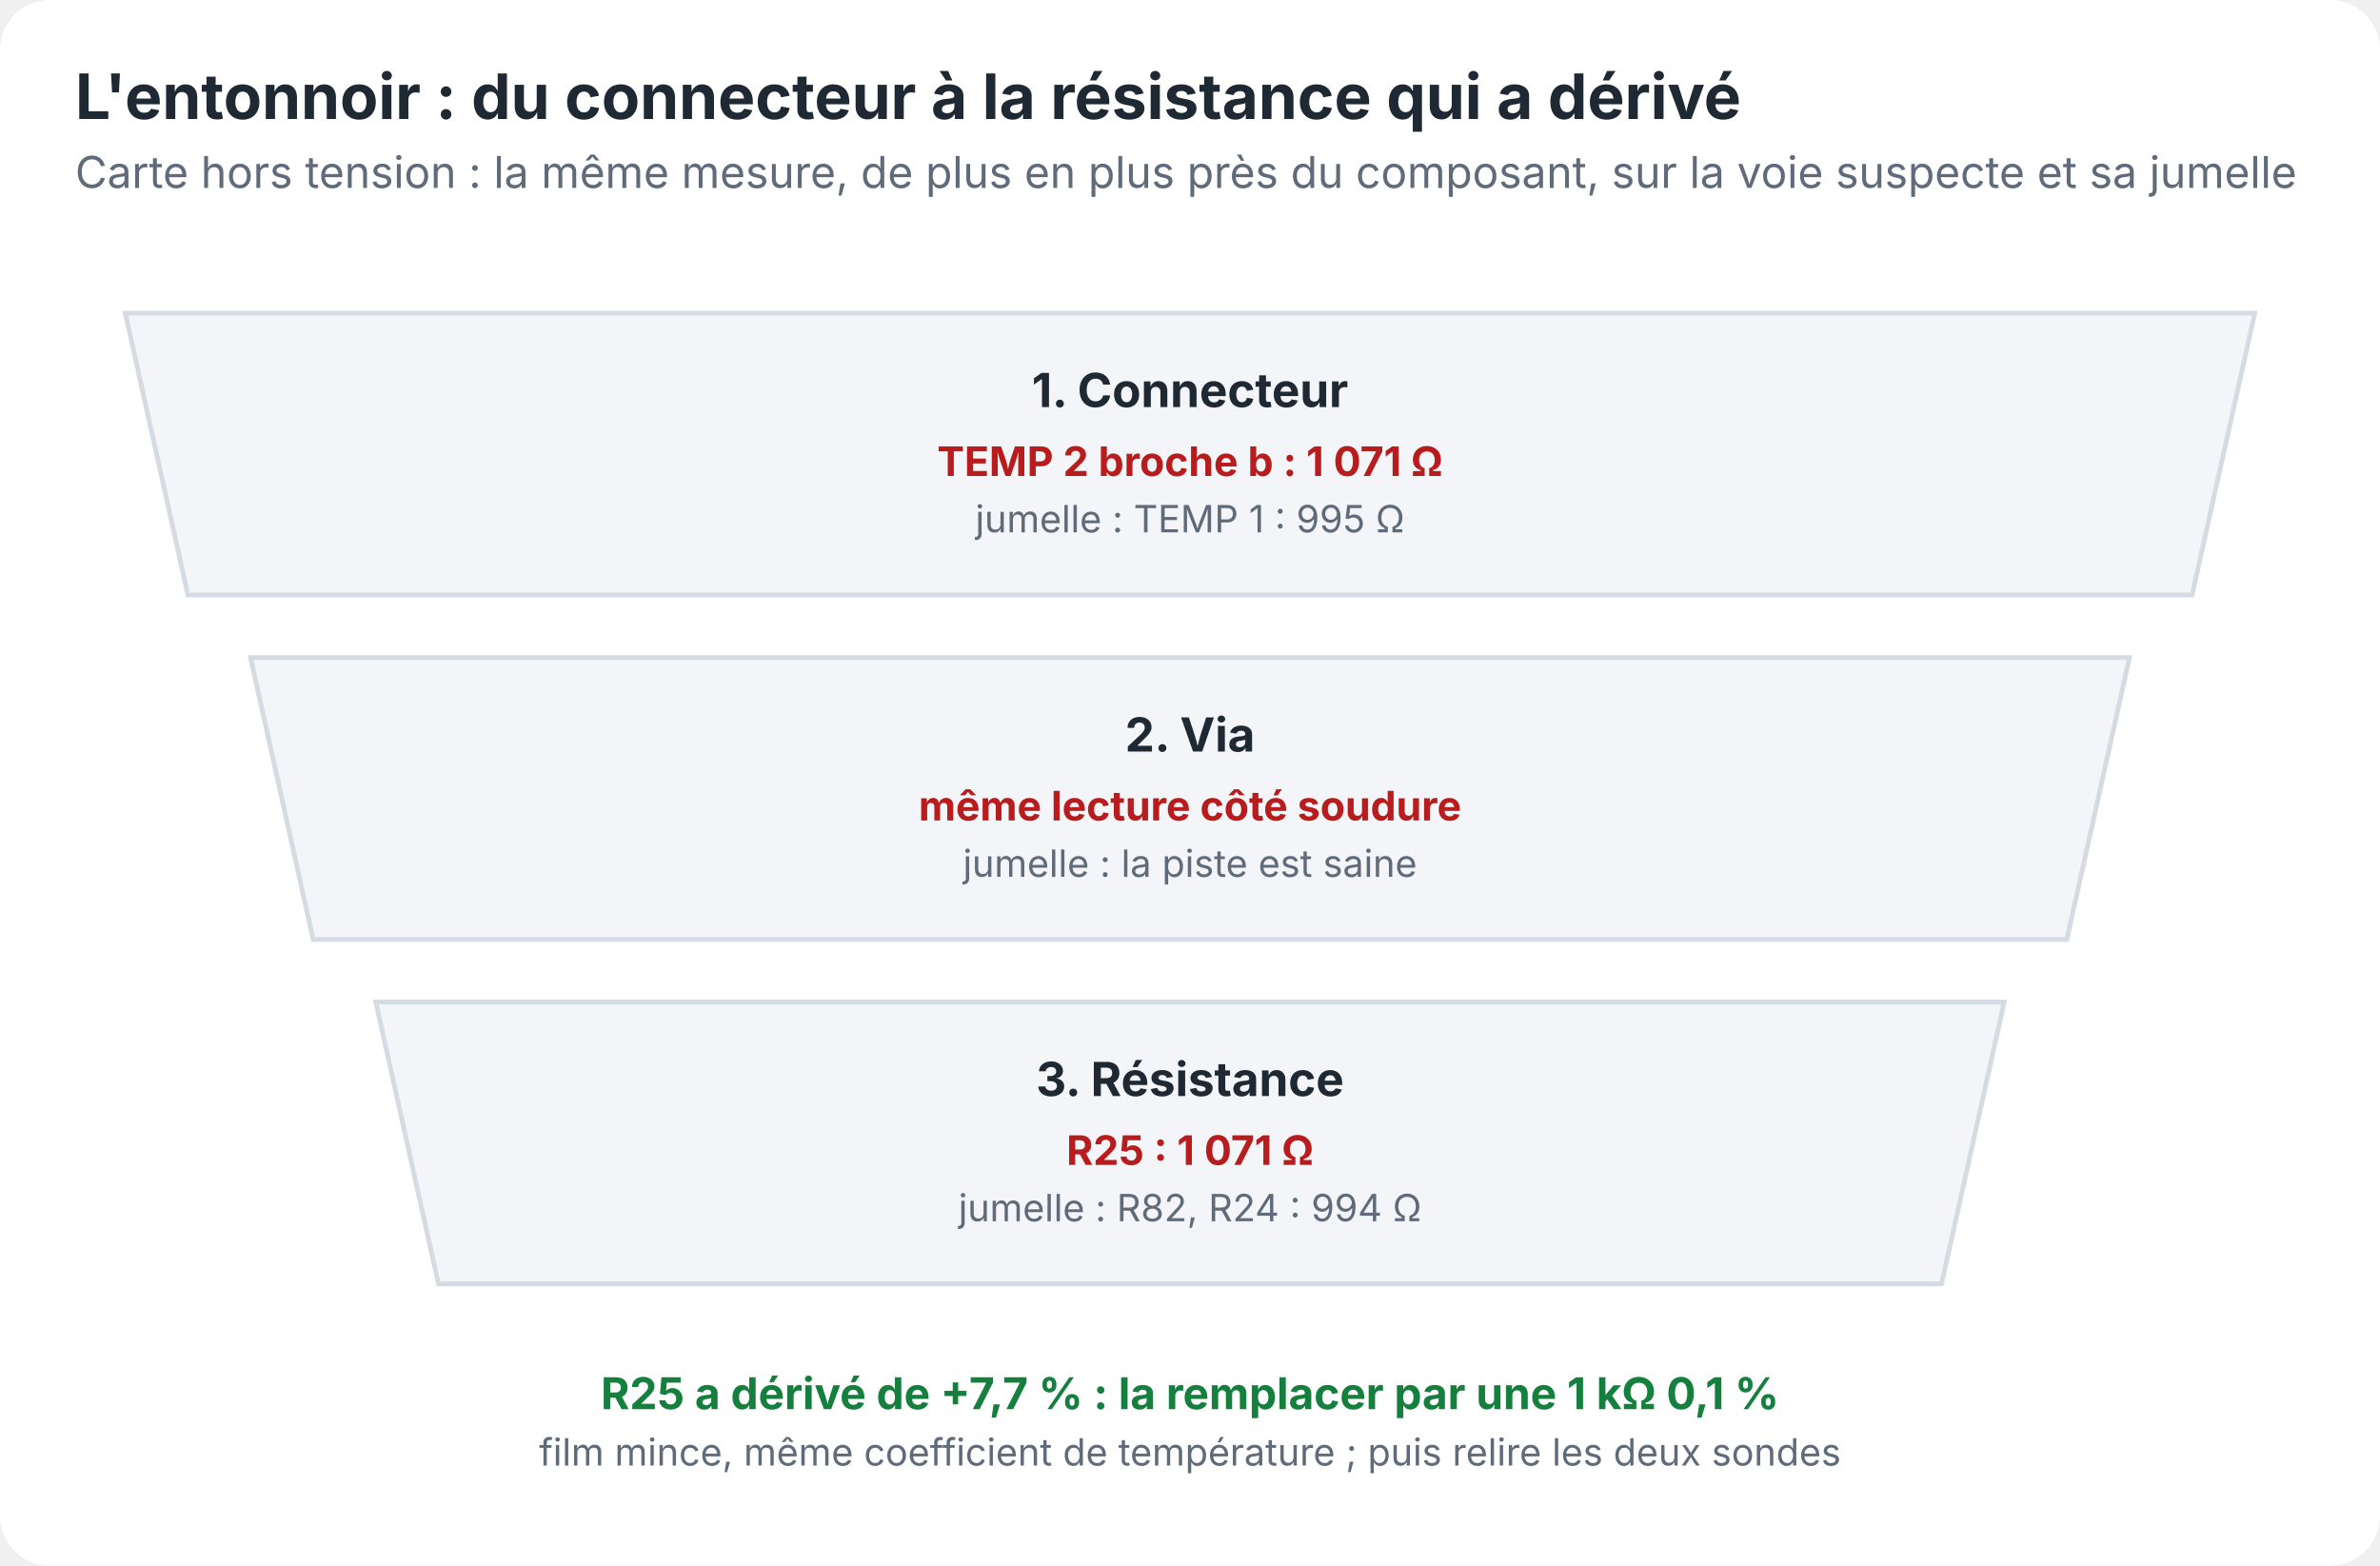
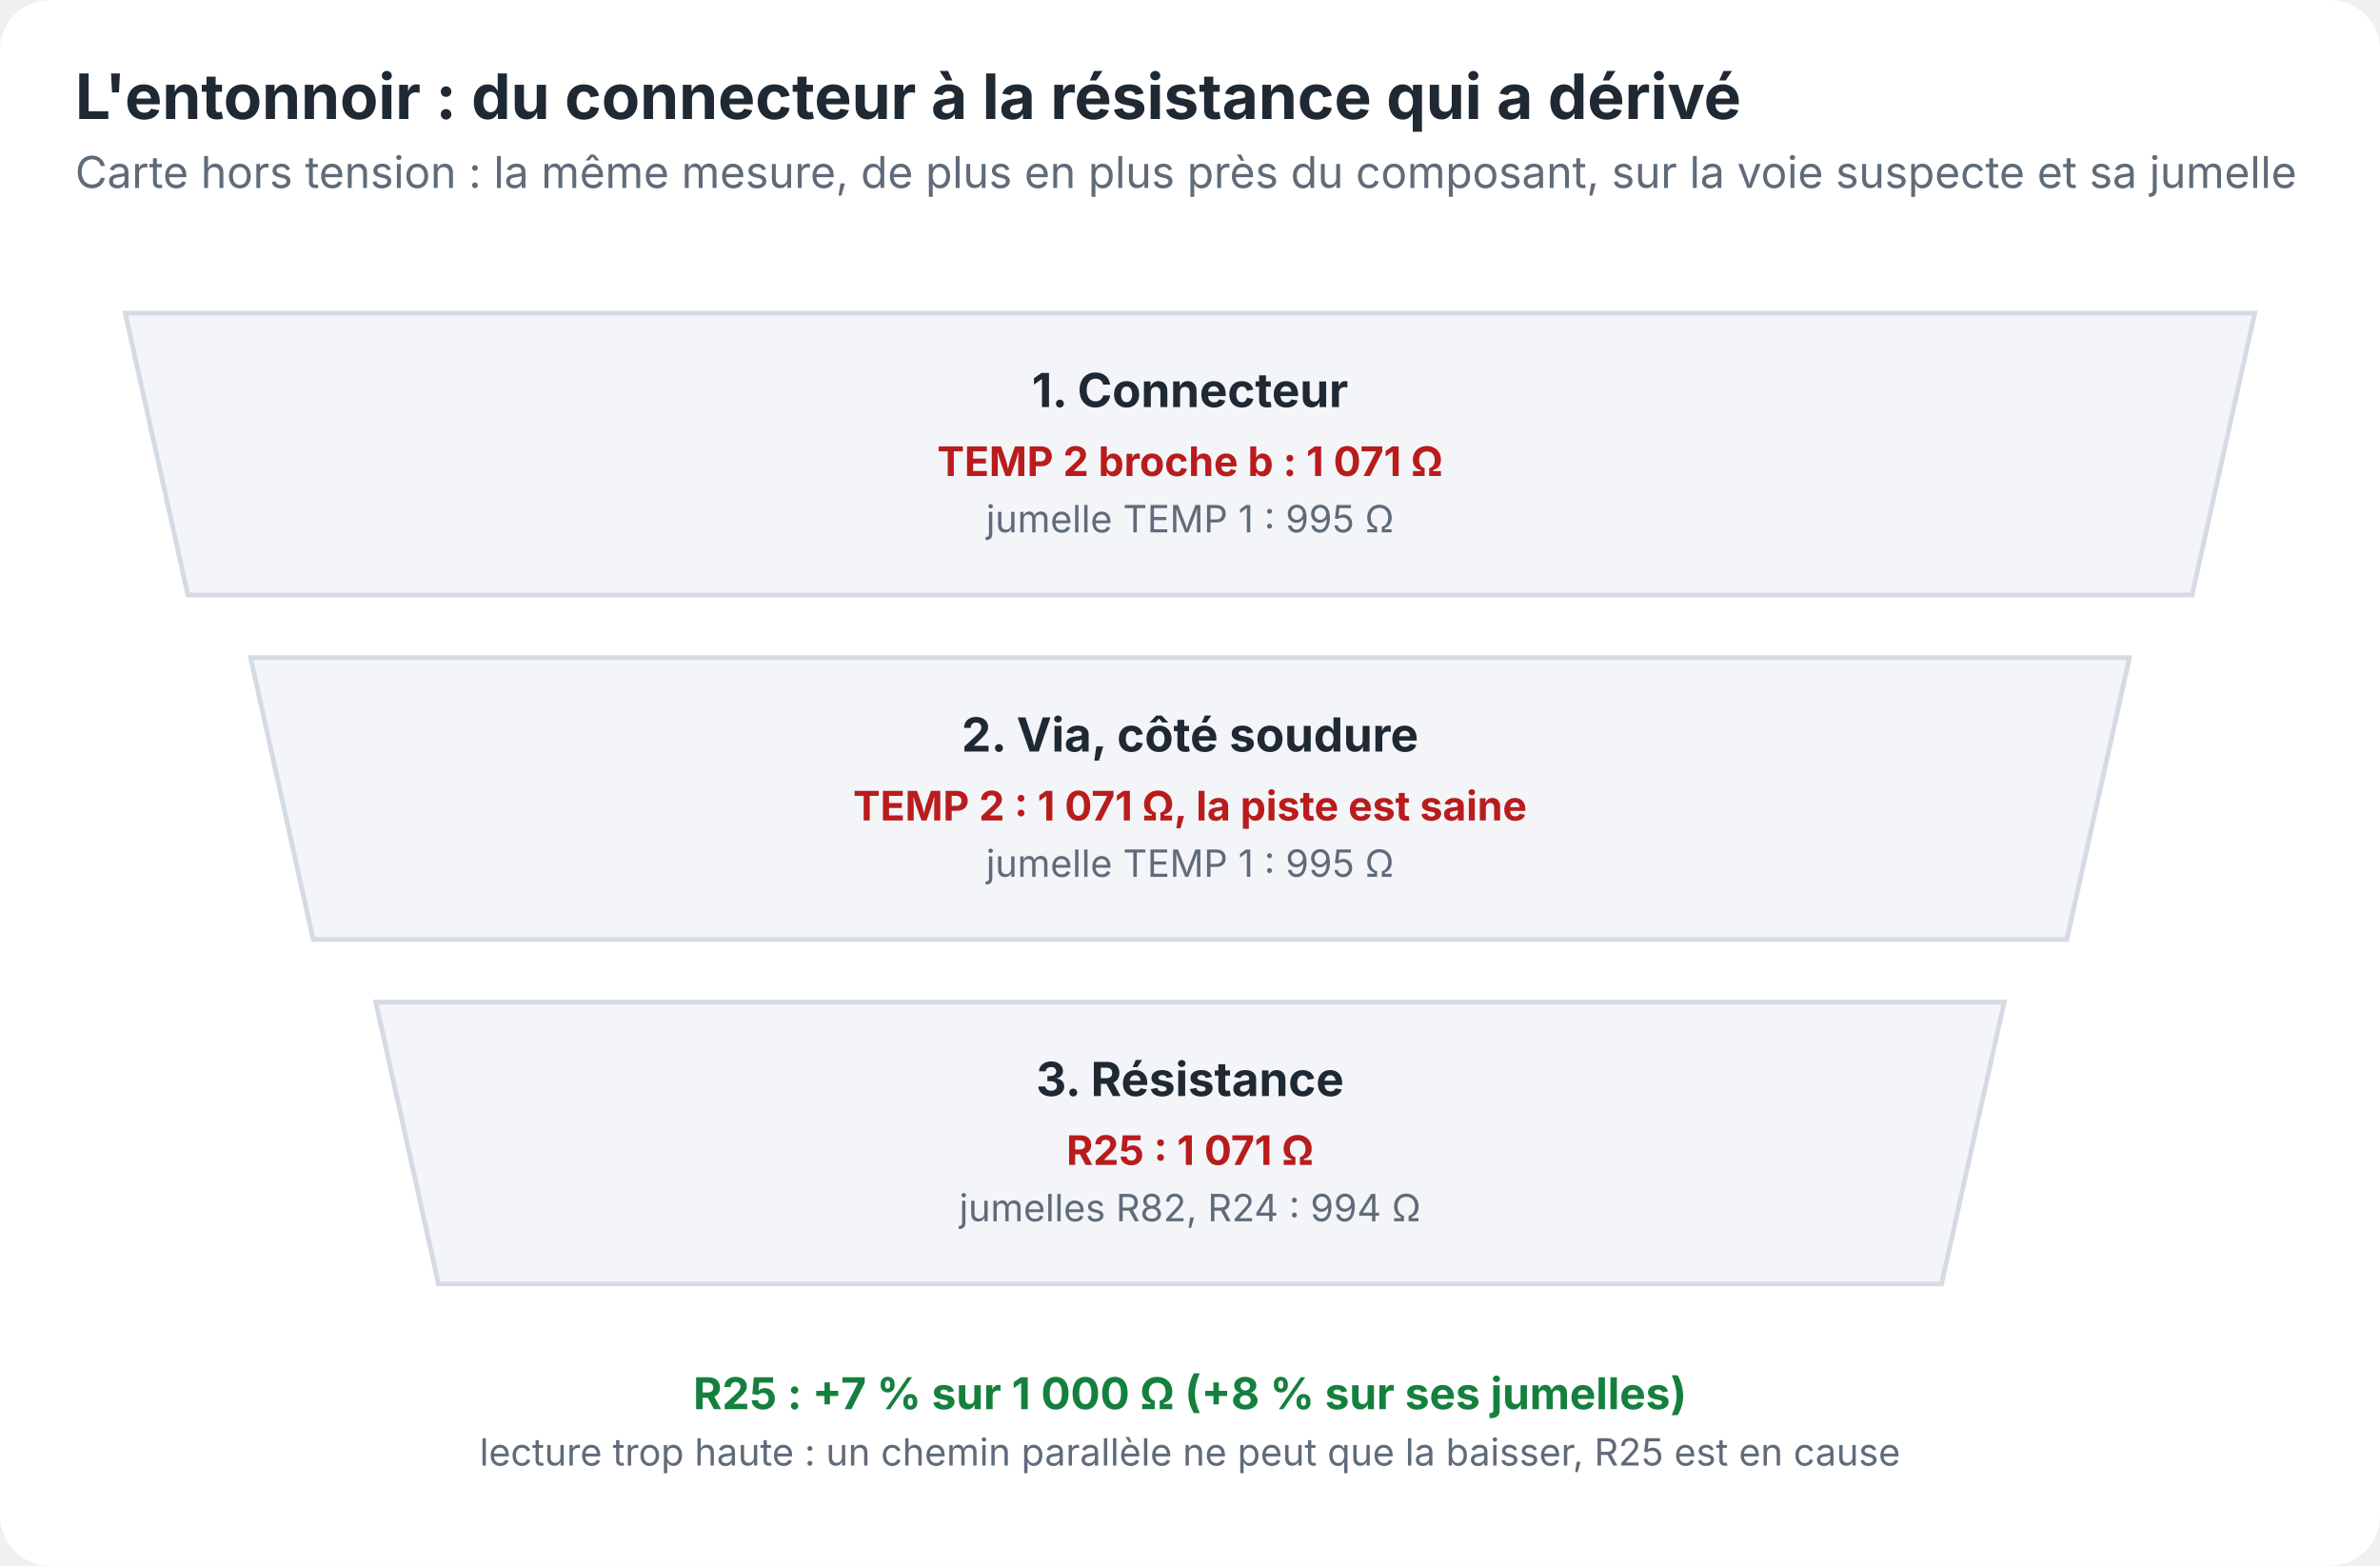
<svg xmlns="http://www.w3.org/2000/svg" viewBox="0 0 760 500" role="img" aria-labelledby="t d" font-family="system-ui, -apple-system, Segoe UI, sans-serif">
  <style>
    .bg{fill:#ffffff}.fg{fill:#1f2933}.mut{fill:#5f6b7a}
    .wire{stroke:#1f2933;stroke-width:3;fill:none;stroke-linecap:round;stroke-linejoin:round}
    .panel{fill:#f3f5f8;stroke:#d5dbe3}.grid{stroke:#d5dbe3;stroke-width:1.5;stroke-dasharray:5 5;fill:none}
    .ok{fill:#15803d}.no{fill:#b91c1c}.warn{fill:#b45309}.blue{fill:#2563eb}.amber{fill:#b45309}
    .blk{stroke:#20242b}.blkf{fill:#20242b}
    .flow{fill:none;stroke-width:4;stroke-linecap:round;stroke-dasharray:1 13;animation:run 1.1s linear infinite}
    .fb{stroke:#2563eb}.fa{stroke:#d97706}.fr{stroke:#dc2626}
    @keyframes run{to{stroke-dashoffset:-14}}
    @media (prefers-reduced-motion: reduce){.flow{animation:none}}
    @media (prefers-color-scheme: dark){
      .bg{fill:#0d1117}.fg{fill:#e6edf3}.mut{fill:#9aa7b4}.wire{stroke:#c9d1d9}
      .panel{fill:#161b22;stroke:#30363d}.grid{stroke:#30363d}
      .ok{fill:#4ade80}.no{fill:#f87171}.warn{fill:#fbbf24}.blue{fill:#60a5fa}.amber{fill:#fbbf24}
      .blk{stroke:#8b949e}.blkf{fill:#8b949e}.fb{stroke:#60a5fa}.fa{stroke:#fbbf24}.fr{stroke:#f87171}
    }
  </style>
  <rect class="bg" width="760" height="500" rx="16" />
  <text class="fg" x="24" y="38" font-size="20" font-weight="700">L'entonnoir : du connecteur à la résistance qui a dérivé</text>
  <text class="mut" x="24" y="60" font-size="14">Carte hors tension : la même mesure, de plus en plus près du composant, sur la voie suspecte et sa jumelle</text>
  <path class="panel" d="M40 100 H720 L700 190 H60 Z" stroke-width="1.5" />
  <text class="fg" x="380" y="130" font-size="15" text-anchor="middle" font-weight="700">1. Connecteur</text>
  <text class="no" x="380" y="152" font-size="13" text-anchor="middle" font-weight="700">TEMP 2 broche b : 1 071 Ω</text>
-   <text class="mut" x="380" y="170" font-size="12" text-anchor="middle">jumelle : TEMP 1 : 995 Ω</text>
+   <text class="mut" x="380" y="170" font-size="12" text-anchor="middle">jumelle TEMP 1 : 995 Ω</text>
  <path class="panel" d="M80 210 H680 L660 300 H100 Z" stroke-width="1.5" />
-   <text class="fg" x="380" y="240" font-size="15" text-anchor="middle" font-weight="700">2. Via</text>
-   <text class="no" x="380" y="262" font-size="13" text-anchor="middle" font-weight="700">même lecture côté soudure</text>
-   <text class="mut" x="380" y="280" font-size="12" text-anchor="middle">jumelle : la piste est saine</text>
+   <text class="fg" x="380" y="240" font-size="15" text-anchor="middle" font-weight="700">2. Via, côté soudure</text>
+   <text class="no" x="380" y="262" font-size="13" text-anchor="middle" font-weight="700">TEMP 2 : 1 071 Ω, la piste est saine</text>
+   <text class="mut" x="380" y="280" font-size="12" text-anchor="middle">jumelle TEMP 1 : 995 Ω</text>
  <path class="panel" d="M120 320 H640 L620 410 H140 Z" stroke-width="1.5" />
  <text class="fg" x="380" y="350" font-size="15" text-anchor="middle" font-weight="700">3. Résistance</text>
  <text class="no" x="380" y="372" font-size="13" text-anchor="middle" font-weight="700">R25 : 1 071 Ω</text>
-   <text class="mut" x="380" y="390" font-size="12" text-anchor="middle">jumelle : R82, R24 : 994 Ω</text>
-   <text class="ok" x="380" y="450" font-size="14" text-anchor="middle" font-weight="700">R25 a dérivé de +7,7 % : la remplacer par une 1 kΩ 0,1 %</text>
-   <text class="mut" x="380" y="468" font-size="12" text-anchor="middle">film mince, même coefficient de température ; puis relire les deux sondes</text>
+   <text class="mut" x="380" y="390" font-size="12" text-anchor="middle">jumelles R82, R24 : 994 Ω</text>
+   <text class="ok" x="380" y="450" font-size="14" text-anchor="middle" font-weight="700">R25 : +7 % sur 1 000 Ω (+8 % sur ses jumelles)</text>
+   <text class="mut" x="380" y="468" font-size="12" text-anchor="middle">lecture trop haute : un chemin parallèle ne peut que la baisser, R25 est en cause</text>
</svg>
